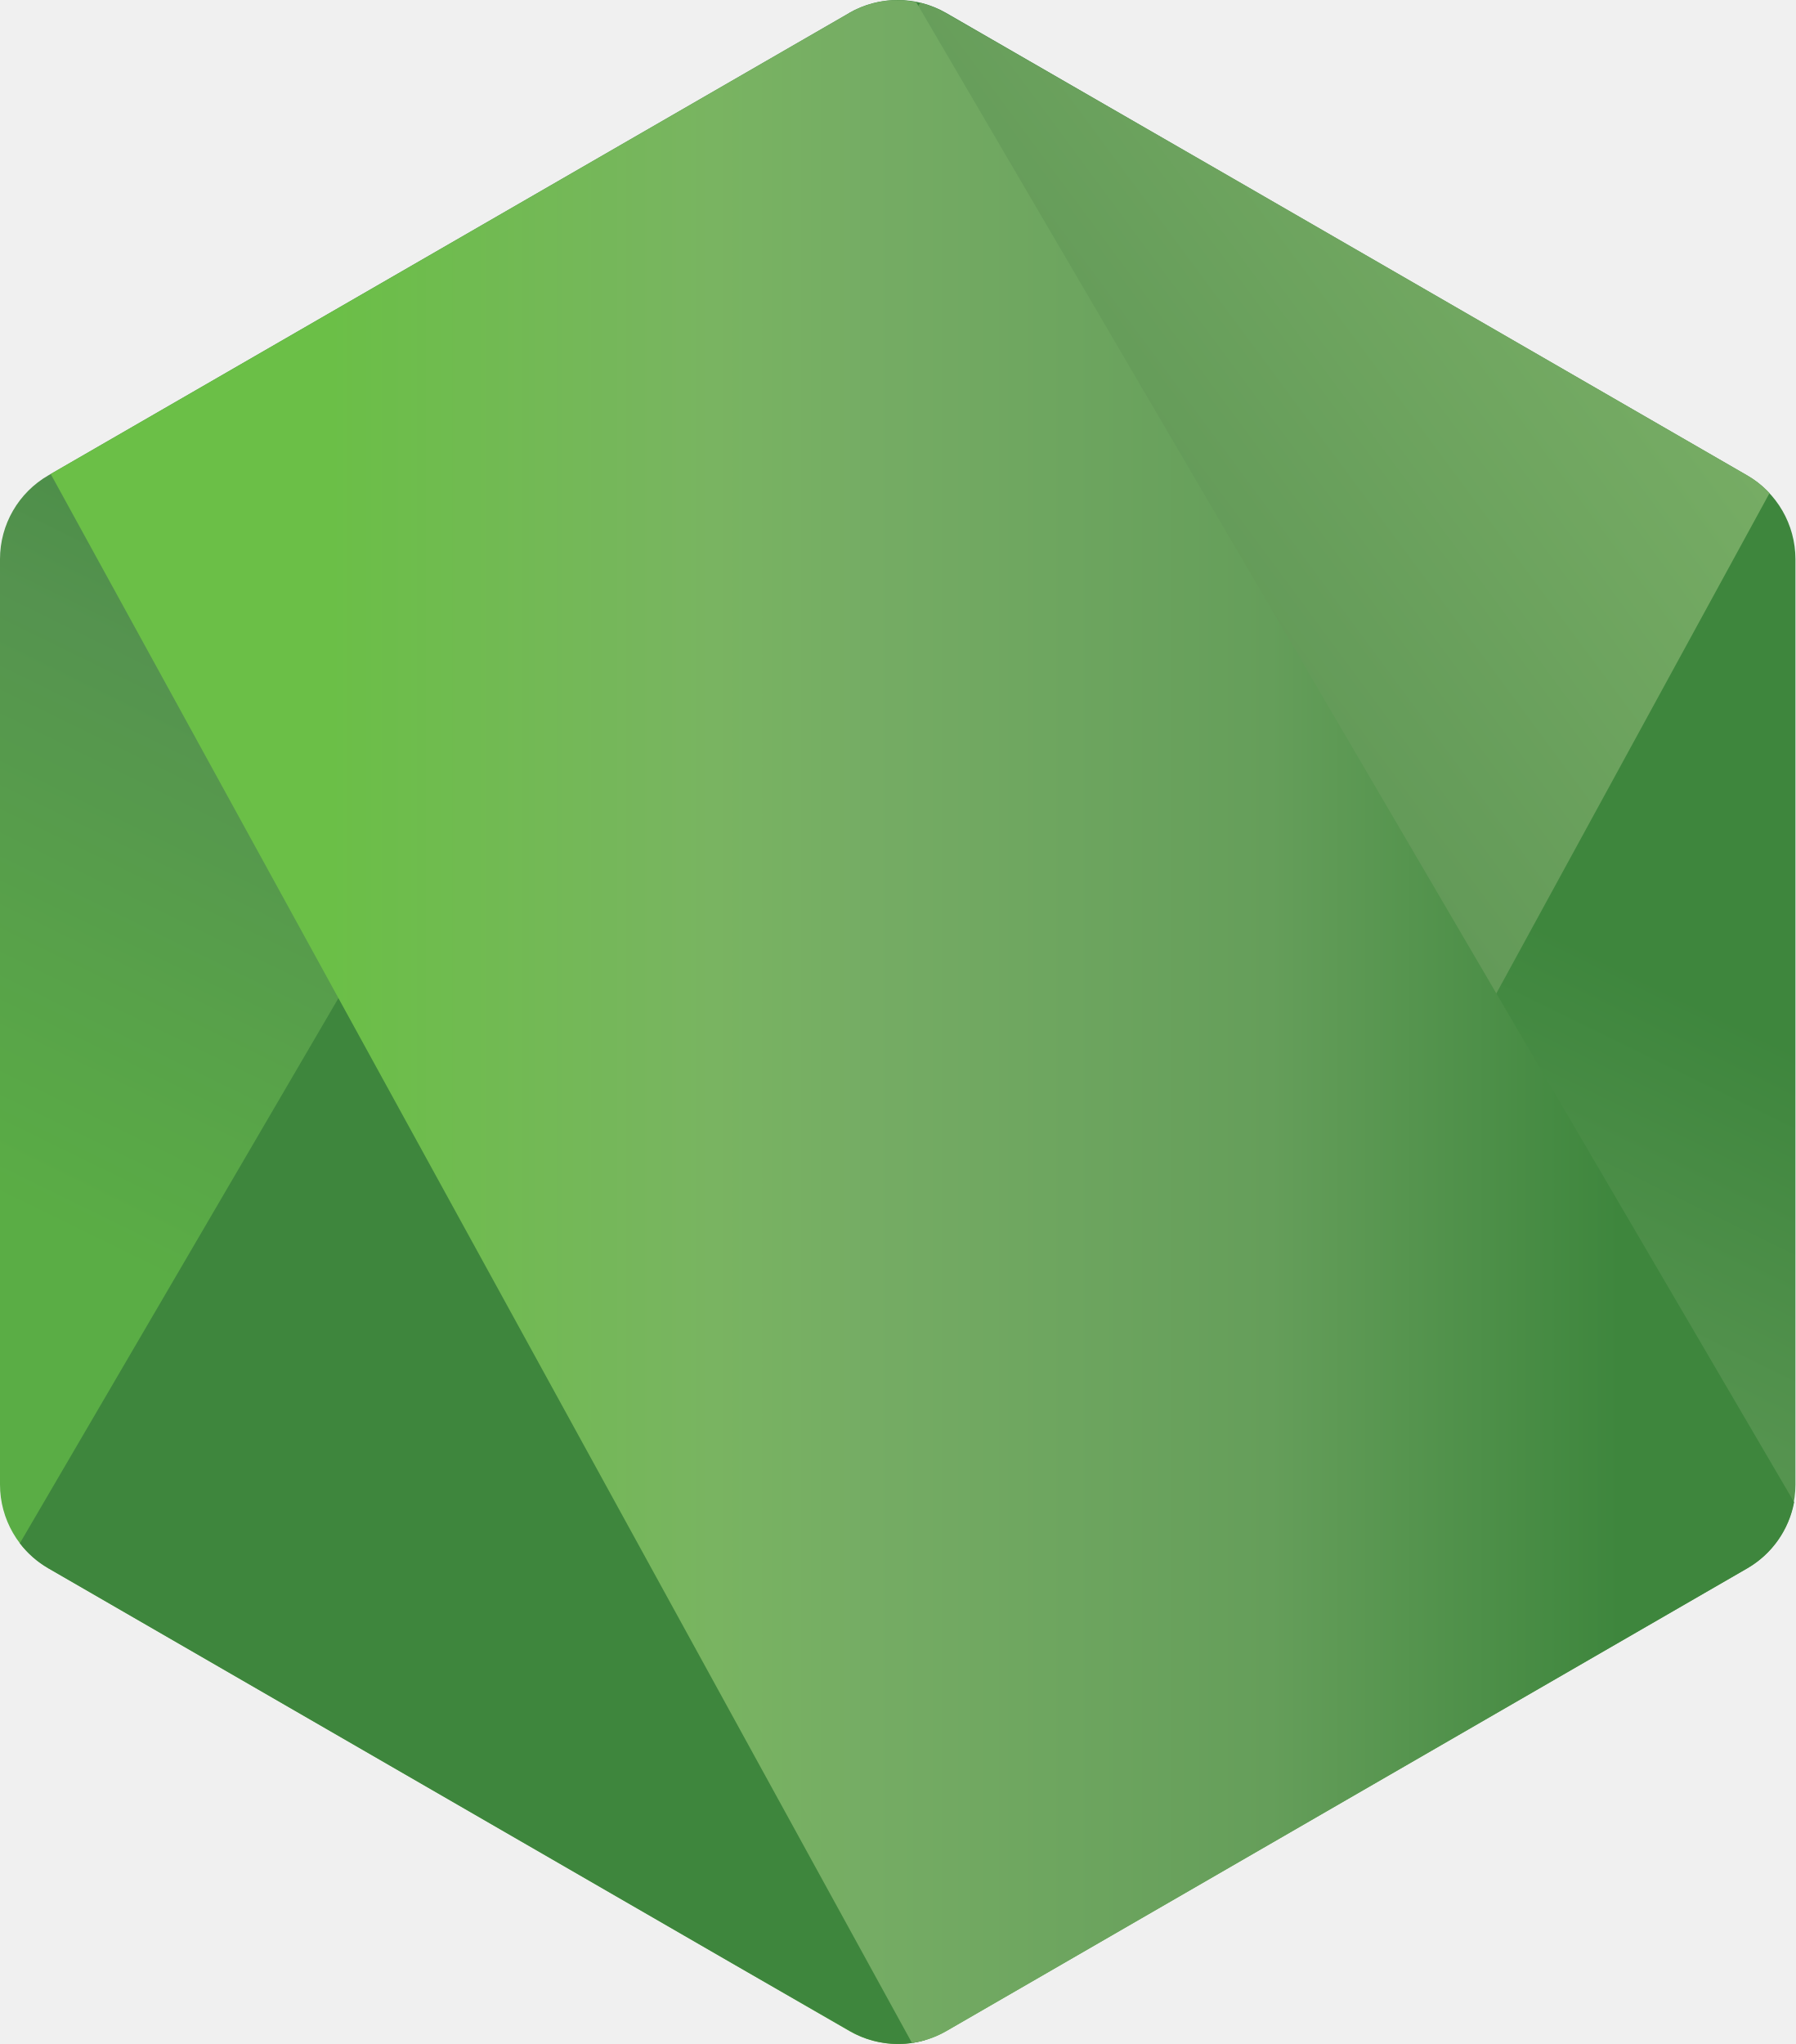
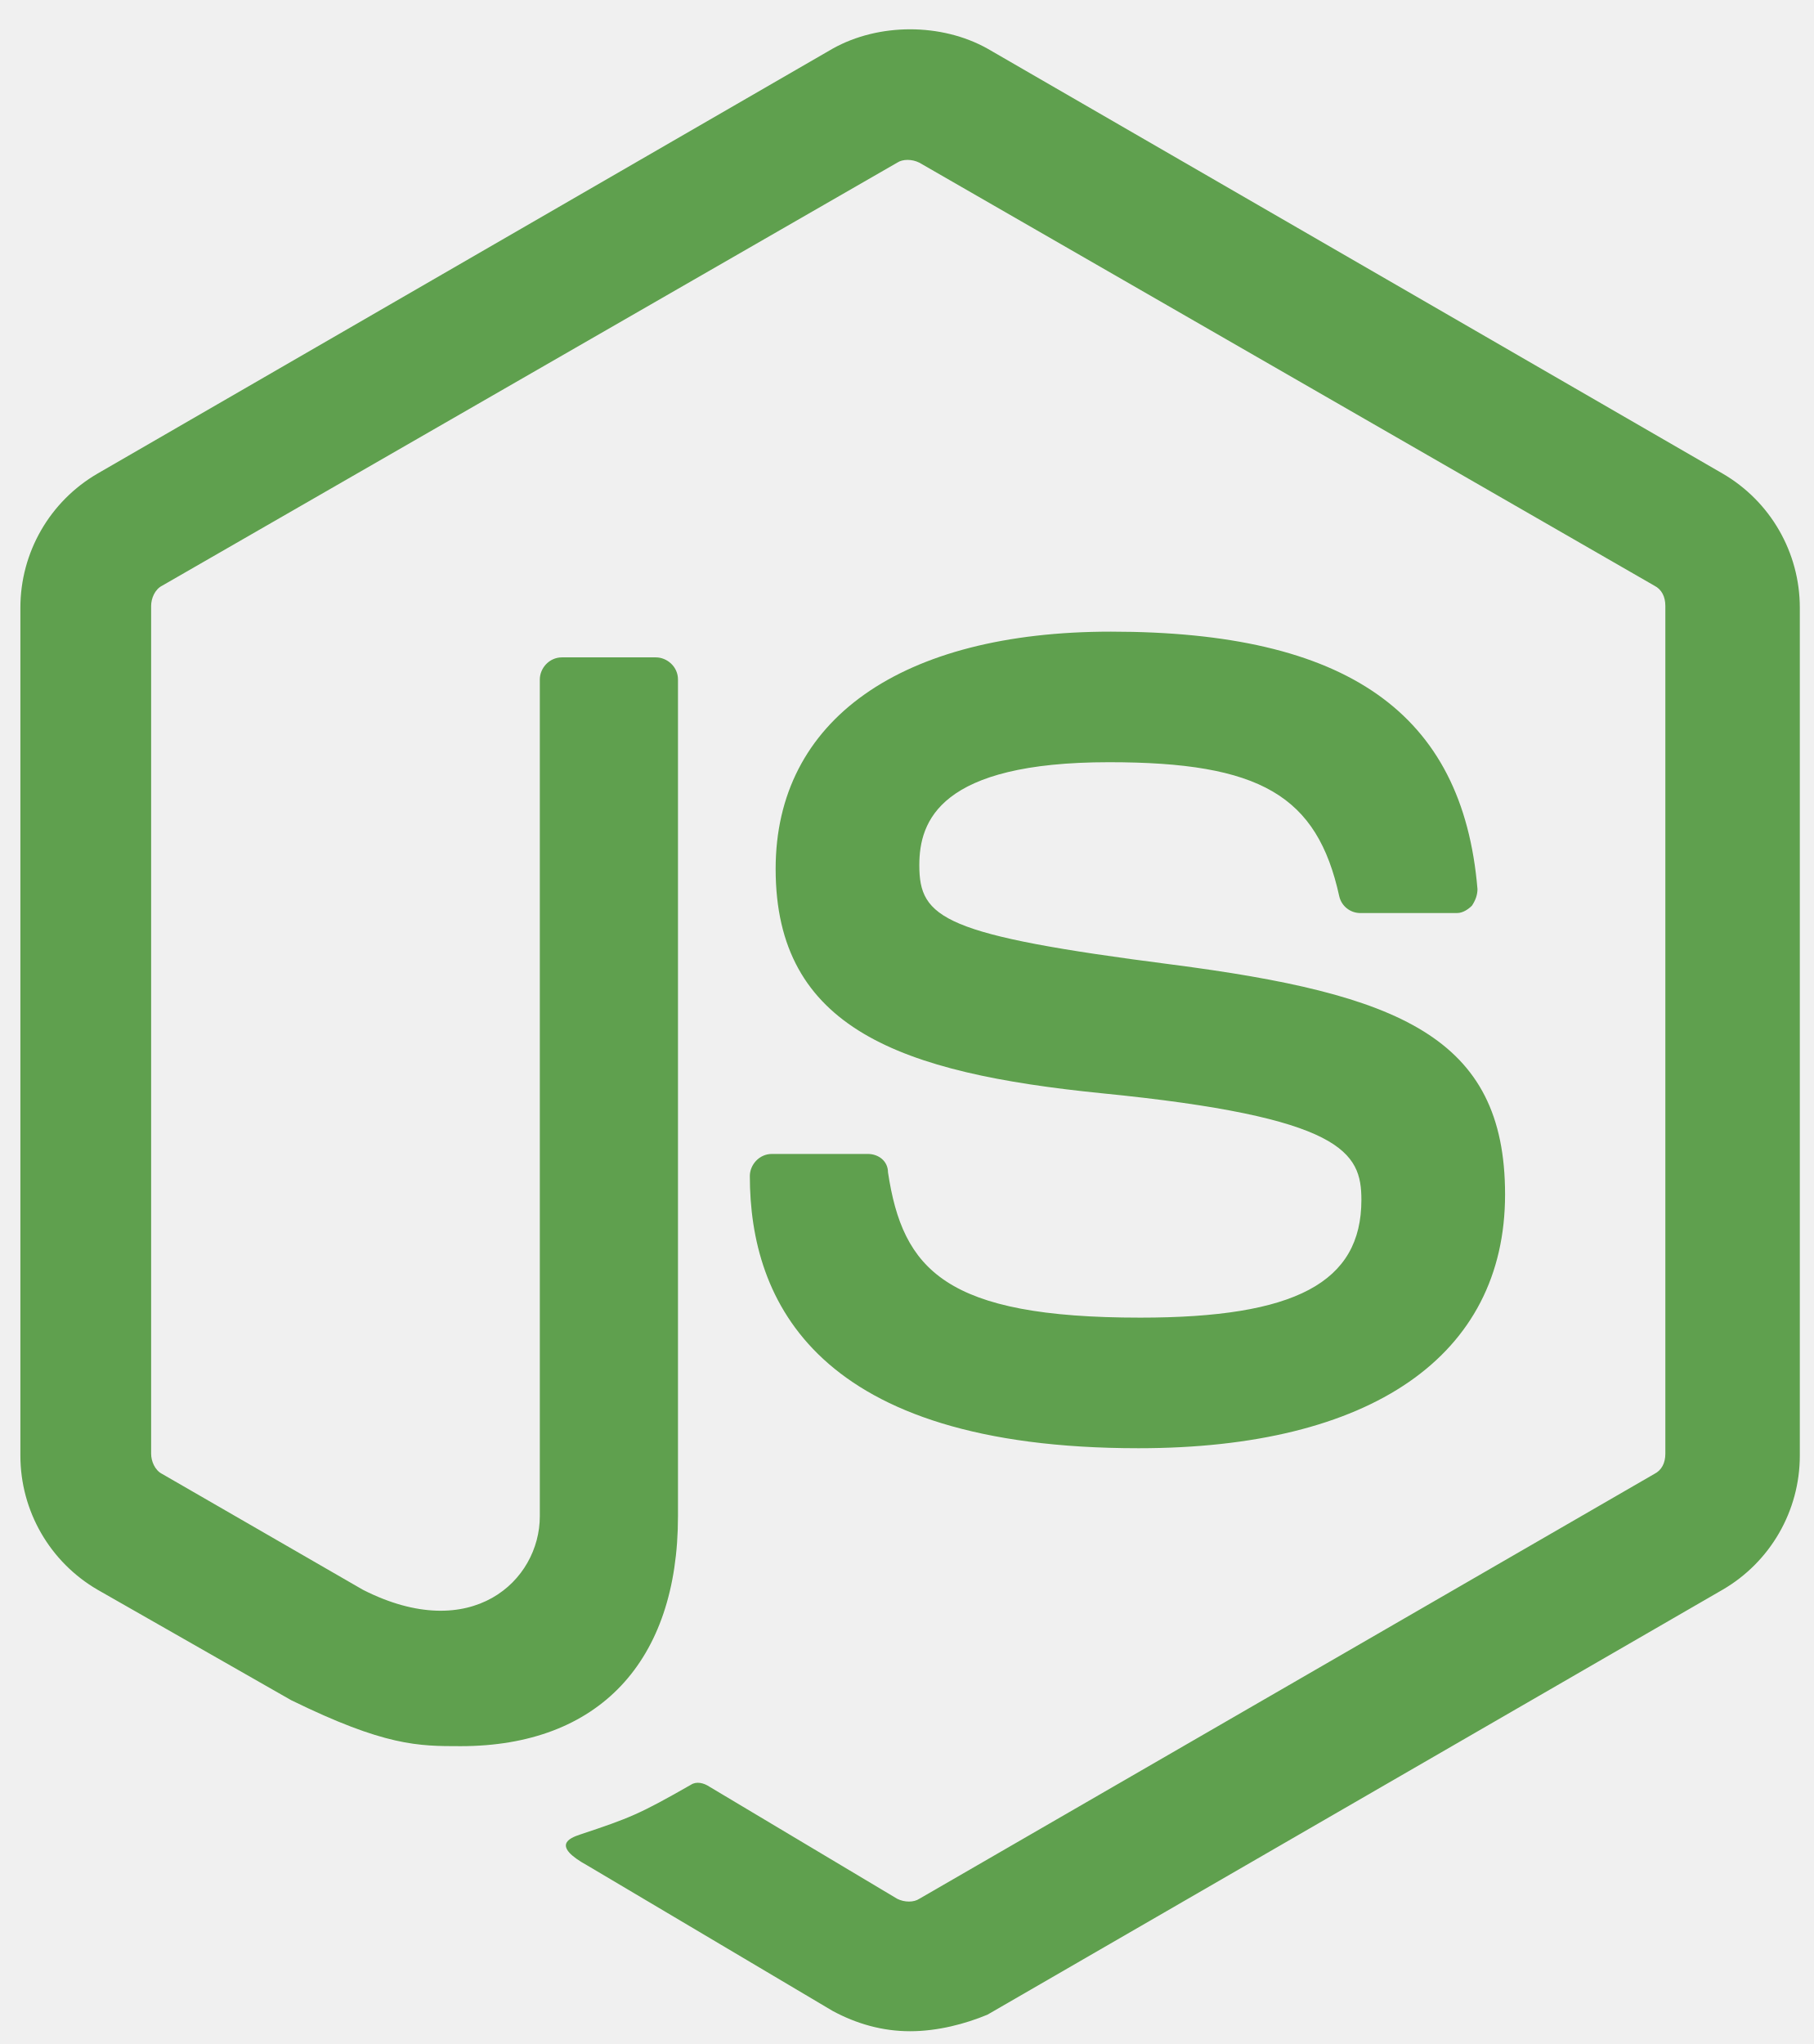
- <svg xmlns="http://www.w3.org/2000/svg" viewBox="0 0 426.95 485.988">
+ <svg xmlns="http://www.w3.org/2000/svg" width="71" height="80" viewBox="0 0 71 80" fill="none">
+   <g clipPath="url(#clip0_337_7891)" fill="#5FA04E">
+     <path d="M35.625 79.5c-1.081 0-2.09-.288-3.028-.792l-9.59-5.686c-1.442-.792-.721-1.08-.289-1.224 1.947-.648 2.308-.792 4.327-1.944.216-.144.504-.072.72.072l7.356 4.391c.288.144.649.144.865 0l28.77-16.628c.289-.144.433-.431.433-.791V23.714c0-.36-.144-.648-.432-.792L35.986 6.366c-.288-.144-.65-.144-.865 0L6.35 22.922c-.29.144-.434.504-.434.792v33.184c0 .287.145.647.433.791l7.86 4.535c4.254 2.16 6.922-.36 6.922-2.879V26.593c0-.432.36-.864.865-.864h3.678c.432 0 .865.36.865.864v32.752c0 5.687-3.1 8.998-8.509 8.998-1.658 0-2.956 0-6.633-1.8l-7.572-4.319A6.073 6.073 0 0 1 .798 56.97V23.786a6.073 6.073 0 0 1 3.028-5.255l28.77-16.628c1.804-1.008 4.255-1.008 6.058 0l28.77 16.628a6.073 6.073 0 0 1 3.029 5.255V56.97a6.073 6.073 0 0 1-3.029 5.254l-28.77 16.628c-.865.36-1.947.648-3.029.648Z" />
+     <path d="M44.567 56.682c-12.62 0-15.215-5.759-15.215-10.654 0-.432.36-.864.865-.864h3.75c.433 0 .793.288.793.72.577 3.815 2.235 5.687 9.879 5.687 6.057 0 8.652-1.368 8.652-4.607 0-1.871-.72-3.24-10.167-4.175-7.86-.792-12.762-2.52-12.762-8.782 0-5.83 4.903-9.285 13.123-9.285 9.23 0 13.772 3.167 14.35 10.077 0 .216-.073.432-.217.648-.144.144-.36.288-.577.288h-3.822a.844.844 0 0 1-.793-.648c-.865-3.96-3.1-5.255-9.013-5.255-6.634 0-7.427 2.304-7.427 4.031 0 2.088.937 2.736 9.879 3.887 8.869 1.152 13.05 2.808 13.05 8.998 0 6.335-5.263 9.934-14.348 9.934Z" />
+   </g>
  <defs>
-     <linearGradient id="a" x1="310.495" x2="116.427" y1="44.907" y2="441.049" gradientUnits="userSpaceOnUse">
-       <stop offset=".3" stop-color="#3e863d" />
-       <stop offset=".5" stop-color="#55934f" />
-       <stop offset=".8" stop-color="#5aad45" />
-     </linearGradient>
-     <linearGradient id="b" x1="21.339" x2="409.585" y1="389.396" y2="102.11" gradientUnits="userSpaceOnUse">
-       <stop offset=".57" stop-color="#3e863d" />
-       <stop offset=".72" stop-color="#619857" />
-       <stop offset="1" stop-color="#76ac64" />
-     </linearGradient>
-     <linearGradient id="c" x1="12.058" x2="426.643" y1="242.887" y2="242.887" gradientUnits="userSpaceOnUse">
-       <stop offset=".16" stop-color="#6bbf47" />
-       <stop offset=".38" stop-color="#79b461" />
-       <stop offset=".47" stop-color="#75ac64" />
-       <stop offset=".7" stop-color="#659e5a" />
-       <stop offset=".9" stop-color="#3e863d" />
-     </linearGradient>
+     <clipPath id="clip0_337_7891">
+       <path fill="#fff" d="M0 .5h71v79H0z" />
+     </clipPath>
  </defs>
-   <g data-name="Layer 2">
-     <g data-name="Layer 1">
-       <path fill="url(#a)" d="M201.985 3.074 11.511 113.014A22.99 22.99 0 0 0 0 132.934v220.033a22.98 22.98 0 0 0 11.511 19.92L202 482.912a23.06 23.06 0 0 0 23.013 0l190.454-110.025a23.04 23.04 0 0 0 11.483-19.92V132.934a22.99 22.99 0 0 0-11.528-19.92L224.993 3.074a23.16 23.16 0 0 0-23.058 0" />
-       <path fill="url(#b)" d="M4.72 366.937a23 23 0 0 0 6.782 5.95l163.392 94.378 27.217 15.643a23.1 23.1 0 0 0 13.265 3.007 23.6 23.6 0 0 0 4.521-.828L420.788 117.25a22.8 22.8 0 0 0-5.353-4.25L290.716 40.979 224.789 3.047a24 24 0 0 0-5.968-2.4Z" />
-       <path fill="url(#c)" d="M211.19.127a23.2 23.2 0 0 0-9.2 2.947L12.058 112.7l204.806 373.034a22.9 22.9 0 0 0 8.183-2.822l190.474-110.025a23.08 23.08 0 0 0 11.122-15.715L217.858.5A24 24 0 0 0 213.2.041q-.95 0-1.9.09" />
-     </g>
-   </g>
</svg>
